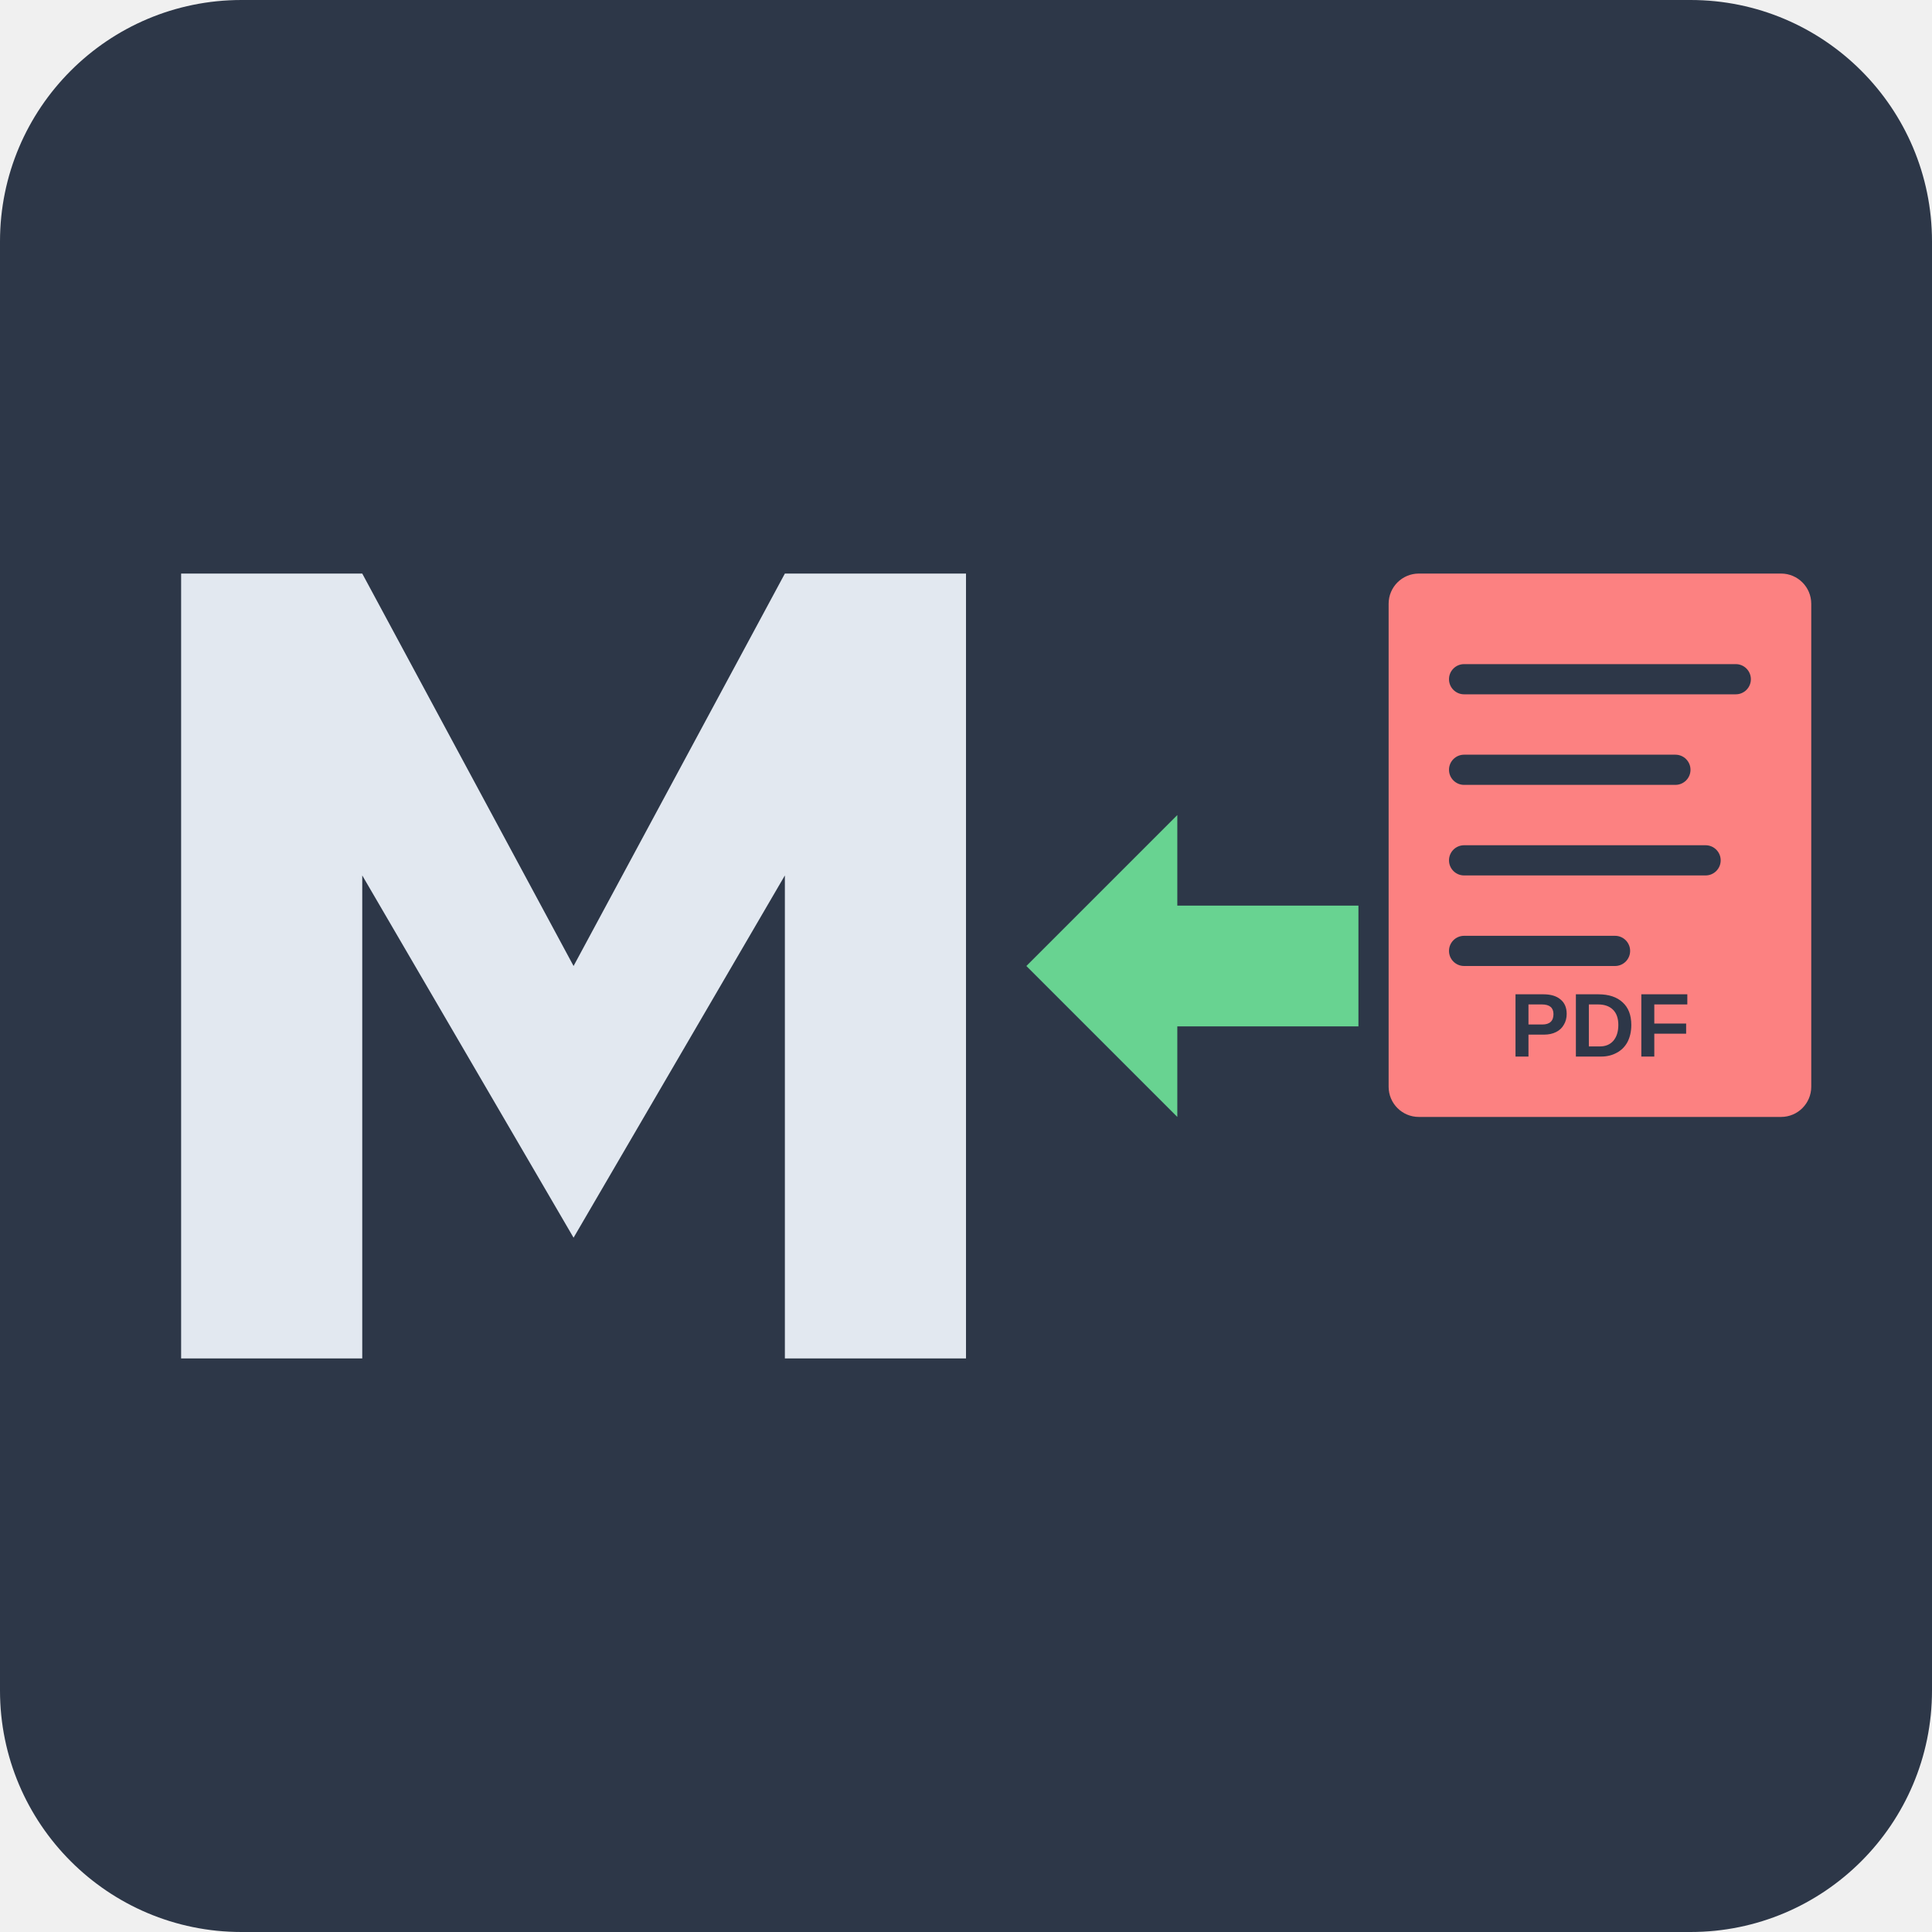
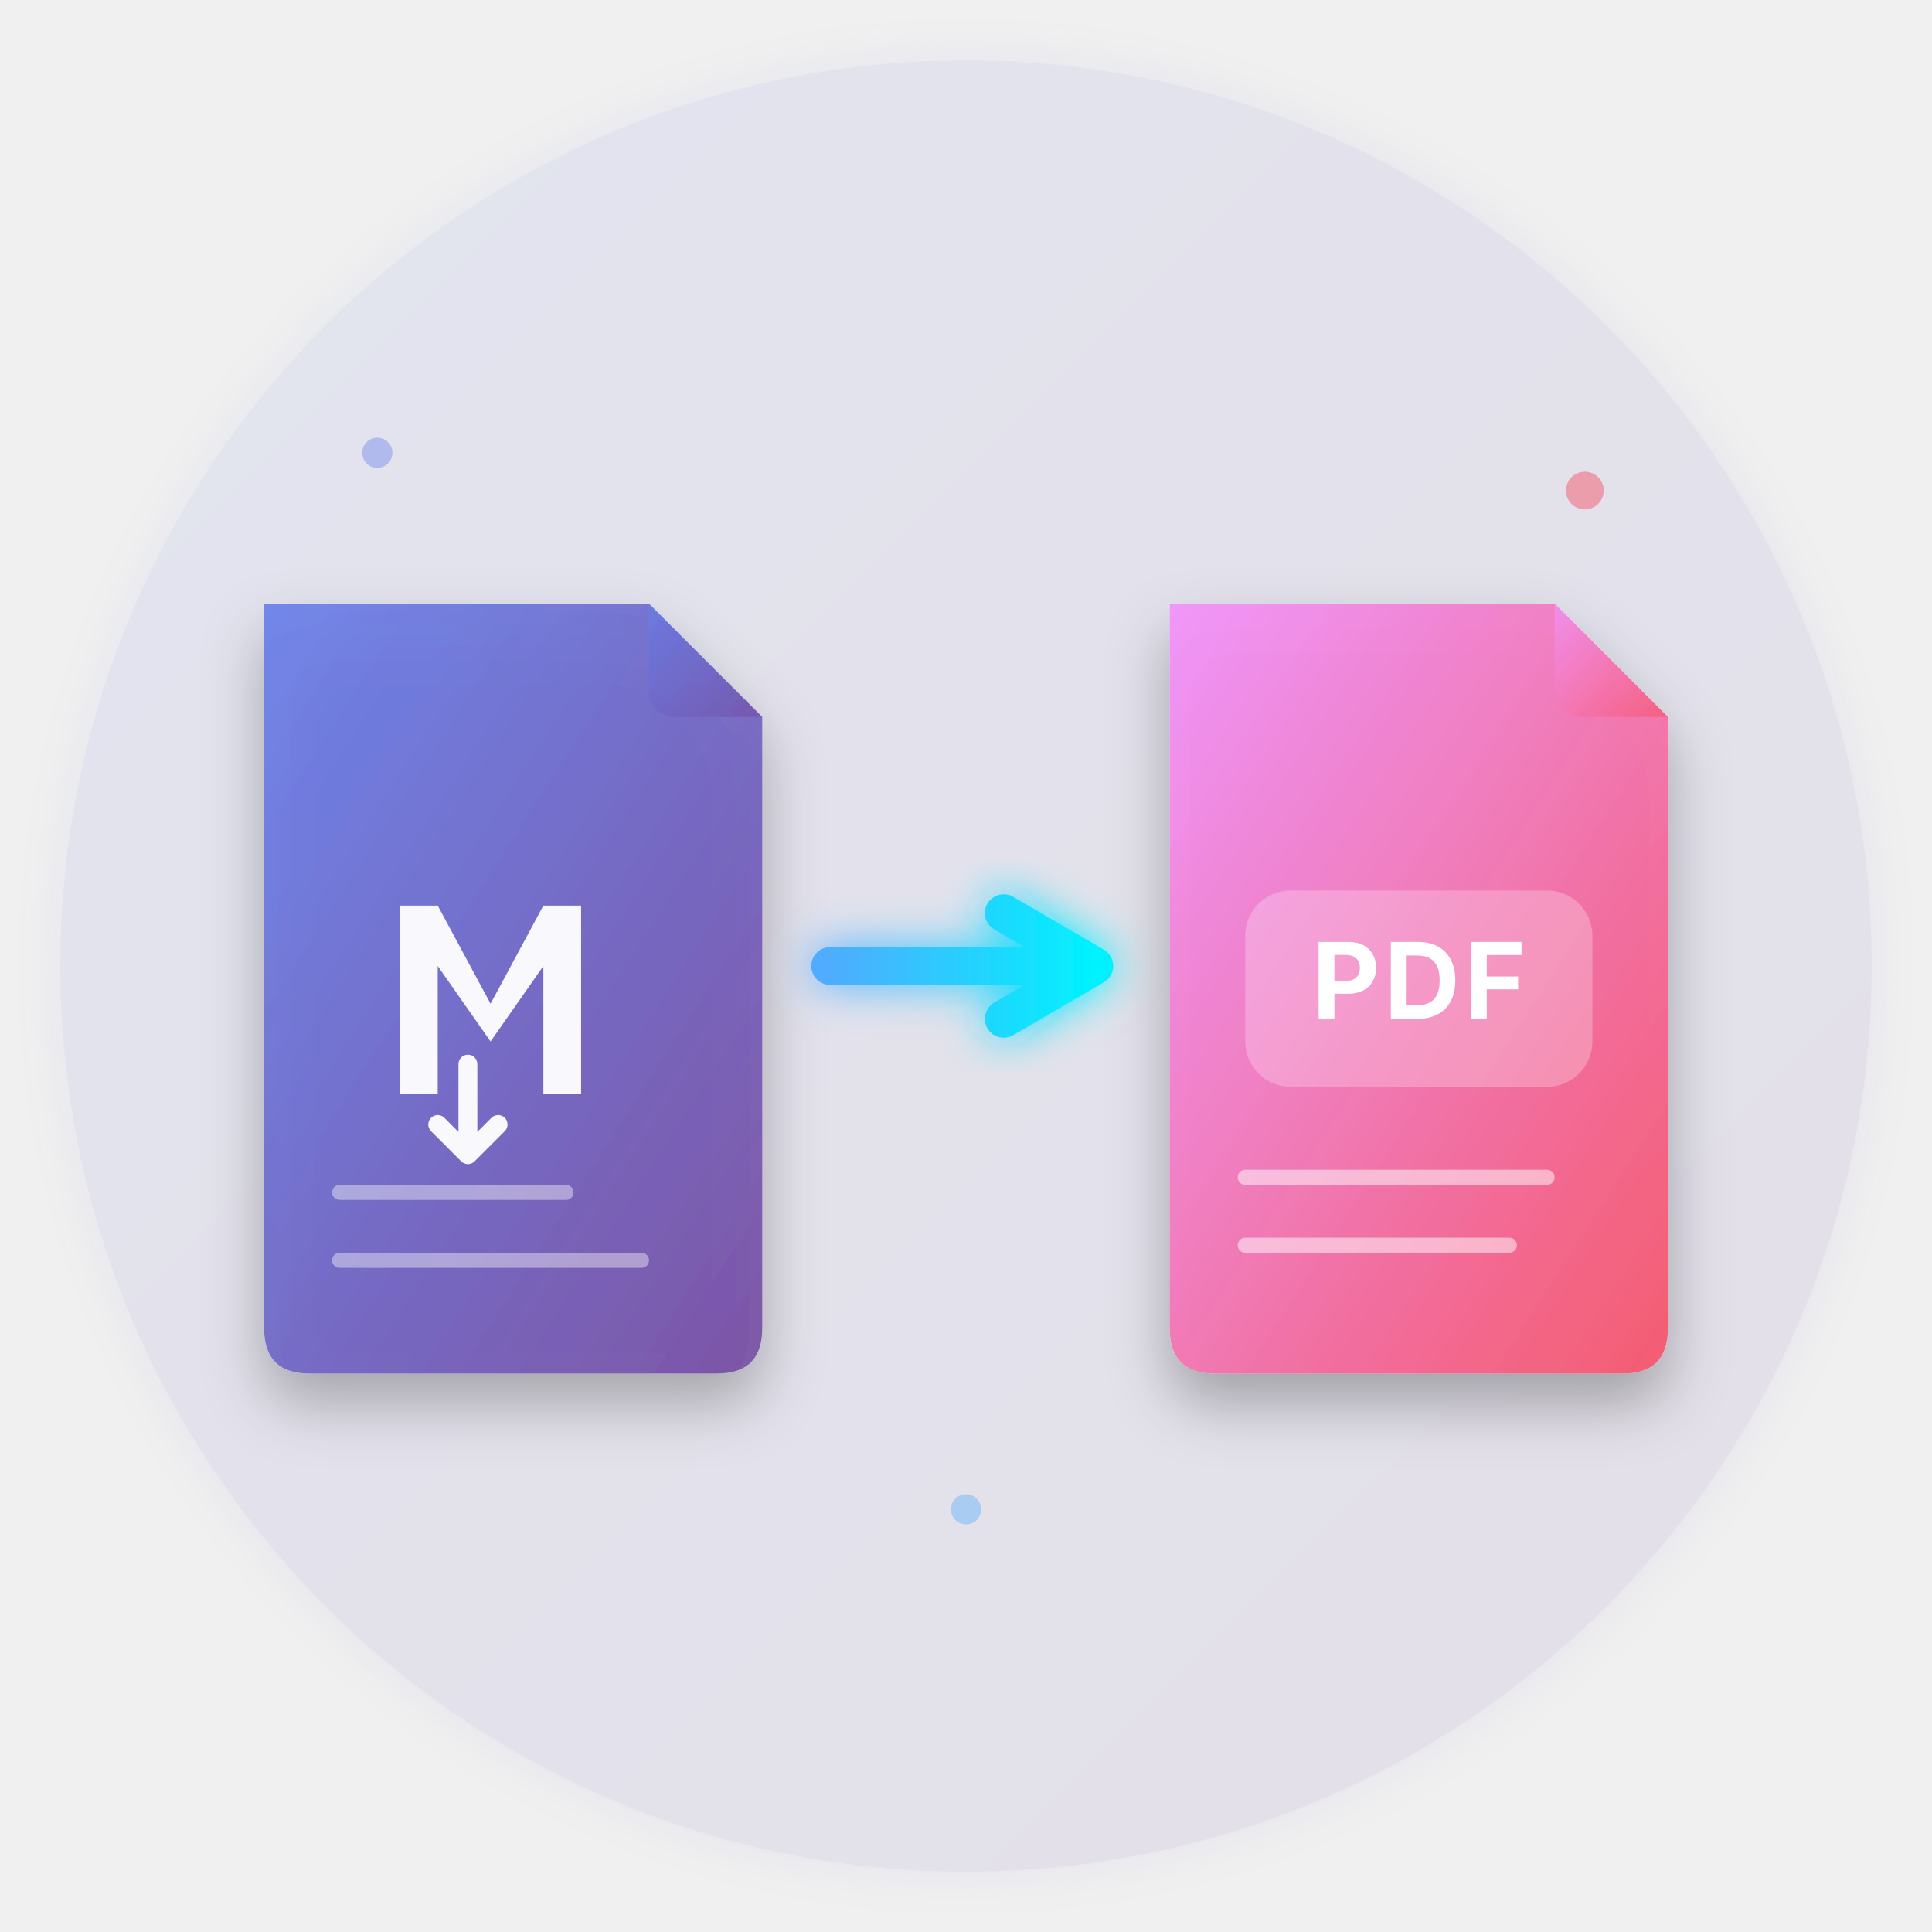
- <svg xmlns="http://www.w3.org/2000/svg" viewBox="0 0 128 128" width="128" height="128">
-   <rect width="128" height="128" rx="16" fill="#2D3748" />
-   <path d="M12 90V38h12l14 26 14-26h12v52h-12V58l-14 24-14-24v32H12z" fill="#E2E8F0" />
-   <path d="M68 64l10 10v-6h12v-8H78v-6L68 64z" fill="#68D391" />
-   <g transform="translate(92, 38)">
-     <rect width="28" height="36" rx="2" fill="#FC8181" />
-     <rect x="4" y="6" width="20" height="2" rx="1" fill="#2D3748" />
-     <rect x="4" y="12" width="16" height="2" rx="1" fill="#2D3748" />
-     <rect x="4" y="18" width="18" height="2" rx="1" fill="#2D3748" />
-     <rect x="4" y="24" width="12" height="2" rx="1" fill="#2D3748" />
-     <text x="14" y="32" font-family="Arial, sans-serif" font-size="6" font-weight="bold" fill="#2D3748" text-anchor="middle">PDF</text>
+ <svg xmlns="http://www.w3.org/2000/svg" viewBox="0 0 256 256" width="256" height="256">
+   <defs>
+     <linearGradient id="mdGradient" x1="0%" y1="0%" x2="100%" y2="100%">
+       <stop offset="0%" style="stop-color:#667EEA;stop-opacity:1" />
+       <stop offset="100%" style="stop-color:#764BA2;stop-opacity:1" />
+     </linearGradient>
+     <linearGradient id="pdfGradient" x1="0%" y1="0%" x2="100%" y2="100%">
+       <stop offset="0%" style="stop-color:#F093FB;stop-opacity:1" />
+       <stop offset="100%" style="stop-color:#F5576C;stop-opacity:1" />
+     </linearGradient>
+     <linearGradient id="arrowGradient" x1="0%" y1="0%" x2="100%" y2="0%">
+       <stop offset="0%" style="stop-color:#4FACFE;stop-opacity:1" />
+       <stop offset="100%" style="stop-color:#00F2FE;stop-opacity:1" />
+     </linearGradient>
+     <filter id="shadow" x="-50%" y="-50%" width="200%" height="200%">
+       <feGaussianBlur in="SourceAlpha" stdDeviation="4" />
+       <feOffset dx="0" dy="4" result="offsetblur" />
+       <feComponentTransfer>
+         <feFuncA type="linear" slope="0.3" />
+       </feComponentTransfer>
+       <feMerge>
+         <feMergeNode />
+         <feMergeNode in="SourceGraphic" />
+       </feMerge>
+     </filter>
+     <filter id="glow" x="-50%" y="-50%" width="200%" height="200%">
+       <feGaussianBlur stdDeviation="3" result="coloredBlur" />
+       <feMerge>
+         <feMergeNode in="coloredBlur" />
+         <feMergeNode in="SourceGraphic" />
+       </feMerge>
+     </filter>
+   </defs>
+   <circle cx="128" cy="128" r="120" fill="url(#mdGradient)" opacity="0.1" filter="url(#glow)" />
+   <g filter="url(#shadow)">
+     <path d="M 35 80 L 35 176 C 35 180 37 182 41 182 L 95 182 C 99 182 101 180 101 176 L 101 95 L 86 80 Z" fill="url(#mdGradient)" opacity="0.9" />
+     <path d="M 86 80 L 86 92 C 86 94 88 95 90 95 L 101 95 Z" fill="url(#mdGradient)" opacity="0.6" />
+     <g transform="translate(50, 115)">
+       <path d="M 3 5 L 3 30 L 8 30 L 8 13 L 15 23 L 22 13 L 22 30 L 27 30 L 27 5 L 22 5 L 15 18 L 8 5 Z" fill="white" opacity="0.95" />
+       <path d="M 12 26 L 12 38 M 8 34 L 12 38 L 16 34" fill="none" stroke="white" stroke-width="2.5" stroke-linecap="round" stroke-linejoin="round" opacity="0.95" />
+     </g>
+     <line x1="45" y1="158" x2="75" y2="158" stroke="white" stroke-width="2" opacity="0.4" stroke-linecap="round" />
+     <line x1="45" y1="167" x2="85" y2="167" stroke="white" stroke-width="2" opacity="0.4" stroke-linecap="round" />
  </g>
+   <g filter="url(#glow)">
+     <path d="M 110 128 L 140 128 M 133 121 L 145 128 L 133 135" fill="none" stroke="url(#arrowGradient)" stroke-width="5" stroke-linecap="round" stroke-linejoin="round">
+       <animateTransform attributeName="transform" type="translate" values="0,0; 8,0; 0,0" dur="1.5s" repeatCount="indefinite" />
+     </path>
+   </g>
+   <g filter="url(#shadow)">
+     <path d="M 155 80 L 155 176 C 155 180 157 182 161 182 L 215 182 C 219 182 221 180 221 176 L 221 95 L 206 80 Z" fill="url(#pdfGradient)" opacity="0.95" />
+     <path d="M 206 80 L 206 92 C 206 94 208 95 210 95 L 221 95 Z" fill="url(#pdfGradient)" opacity="0.7" />
+     <rect x="165" y="118" width="46" height="26" rx="6" fill="white" opacity="0.25" />
+     <text x="188" y="135" font-family="'SF Pro Display', -apple-system, system-ui, sans-serif" font-size="14" font-weight="700" fill="white" text-anchor="middle" letter-spacing="0.5">PDF</text>
+     <line x1="165" y1="156" x2="205" y2="156" stroke="white" stroke-width="2" opacity="0.5" stroke-linecap="round" />
+     <line x1="165" y1="165" x2="200" y2="165" stroke="white" stroke-width="2" opacity="0.5" stroke-linecap="round" />
+   </g>
+   <circle cx="50" cy="60" r="2" fill="#667EEA" opacity="0.4">
+     <animate attributeName="cy" values="60;55;60" dur="2s" repeatCount="indefinite" />
+   </circle>
+   <circle cx="210" cy="65" r="2.5" fill="#F5576C" opacity="0.5">
+     <animate attributeName="cy" values="65;60;65" dur="2.3s" repeatCount="indefinite" />
+   </circle>
+   <circle cx="128" cy="200" r="2" fill="#4FACFE" opacity="0.4">
+     <animate attributeName="cy" values="200;195;200" dur="1.8s" repeatCount="indefinite" />
+   </circle>
</svg>
